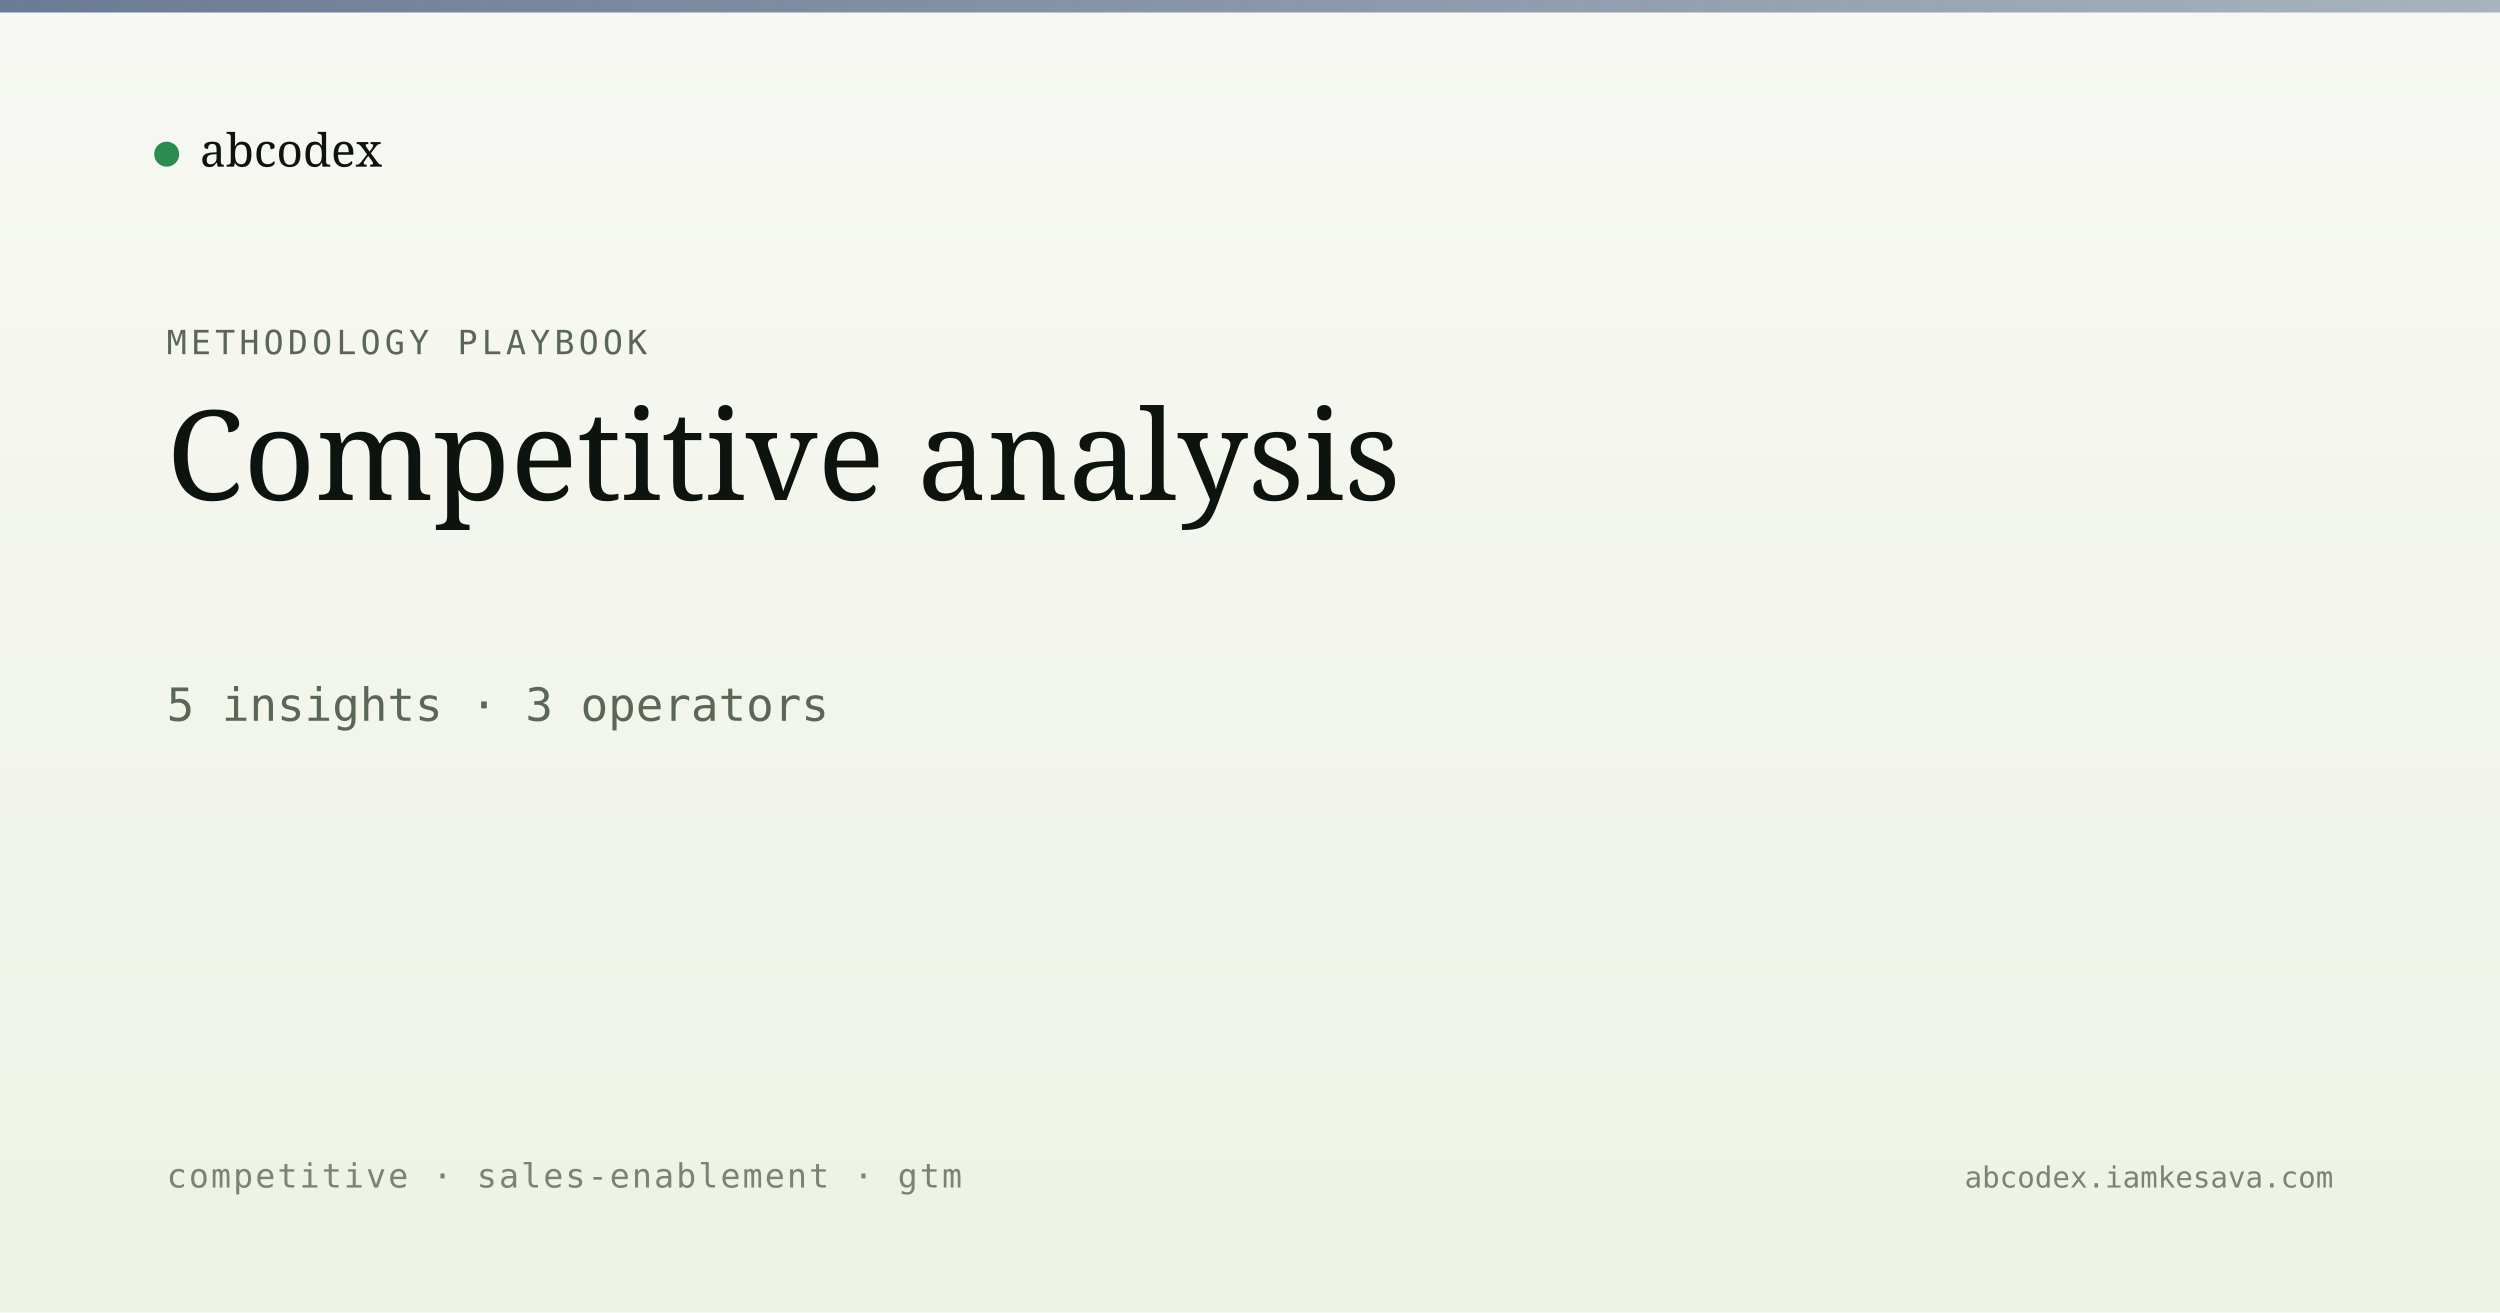
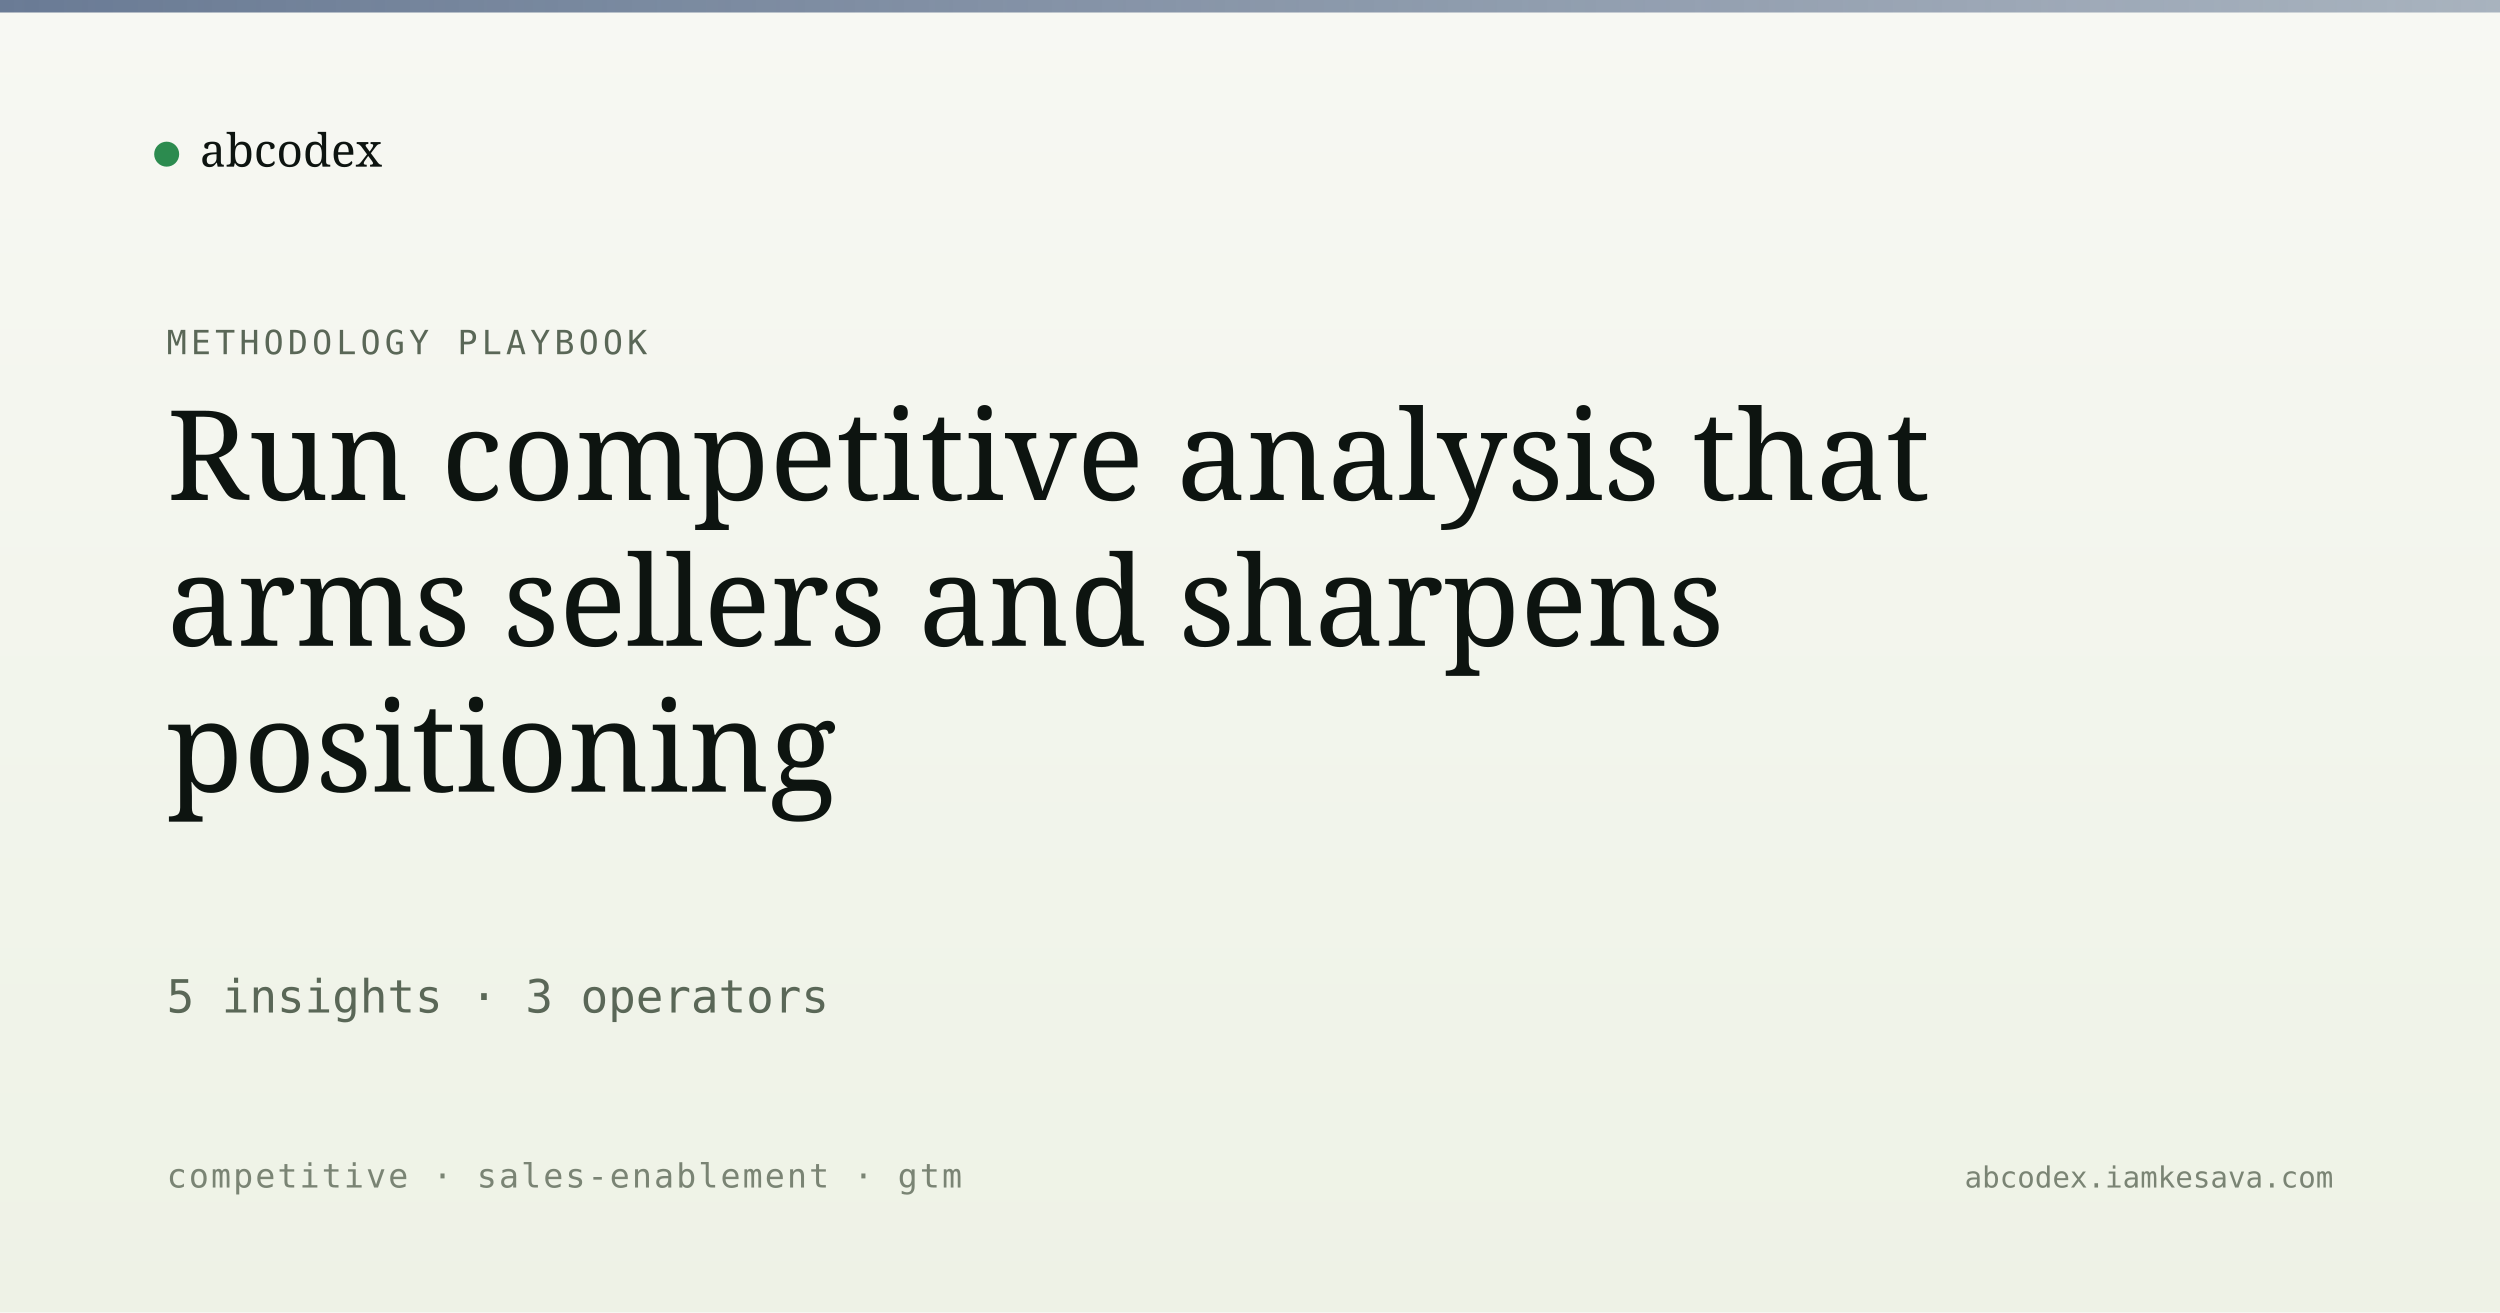
<svg xmlns="http://www.w3.org/2000/svg" viewBox="0 0 1200 630" width="1200" height="630">
  <defs>
    <linearGradient id="bg" x1="0" y1="0" x2="0" y2="1">
      <stop offset="0" stop-color="#f7f8f3" />
      <stop offset="1" stop-color="#eef2e6" />
    </linearGradient>
    <linearGradient id="band" x1="0" y1="0" x2="1" y2="0">
      <stop offset="0" stop-color="#5a6d8a" stop-opacity="0.9" />
      <stop offset="1" stop-color="#5a6d8a" stop-opacity="0.5" />
    </linearGradient>
  </defs>
  <rect width="1200" height="630" fill="url(#bg)" />
  <rect x="0" y="0" width="1200" height="6" fill="url(#band)" />
  <g transform="translate(80, 60)">
    <circle cx="0" cy="14" r="6" fill="#2c8b4f" />
    <text x="16" y="20" font-family="Newsreader, serif" font-size="22" fill="#0d1410">abcodex</text>
  </g>
  <text x="80" y="170" font-family="JetBrains Mono, monospace" font-size="16" fill="#5a6757" letter-spacing="2">METHODOLOGY PLAYBOOK</text>
-   <text x="80" y="240" font-family="Newsreader, serif" font-size="60" font-weight="500" fill="#0d1410">Competitive analysis</text>
-   <text x="80" y="346" font-family="JetBrains Mono, monospace" font-size="22" fill="#5a6757">5 insights · 3 operators</text>
+   <text x="80" y="240" font-family="Newsreader, serif" font-size="60" font-weight="500" fill="#0d1410">Run competitive analysis that</text>
+   <text x="80" y="310" font-family="Newsreader, serif" font-size="60" font-weight="500" fill="#0d1410">arms sellers and sharpens</text>
+   <text x="80" y="380" font-family="Newsreader, serif" font-size="60" font-weight="500" fill="#0d1410">positioning</text>
+   <text x="80" y="486" font-family="JetBrains Mono, monospace" font-size="22" fill="#5a6757">5 insights · 3 operators</text>
  <text x="80" y="570" font-family="JetBrains Mono, monospace" font-size="16" fill="#7a8474" letter-spacing="1">competitive · sales-enablement · gtm</text>
  <text x="1120" y="570" text-anchor="end" font-family="JetBrains Mono, monospace" font-size="14" fill="#7a8474">abcodex.iamkesava.com</text>
</svg>
